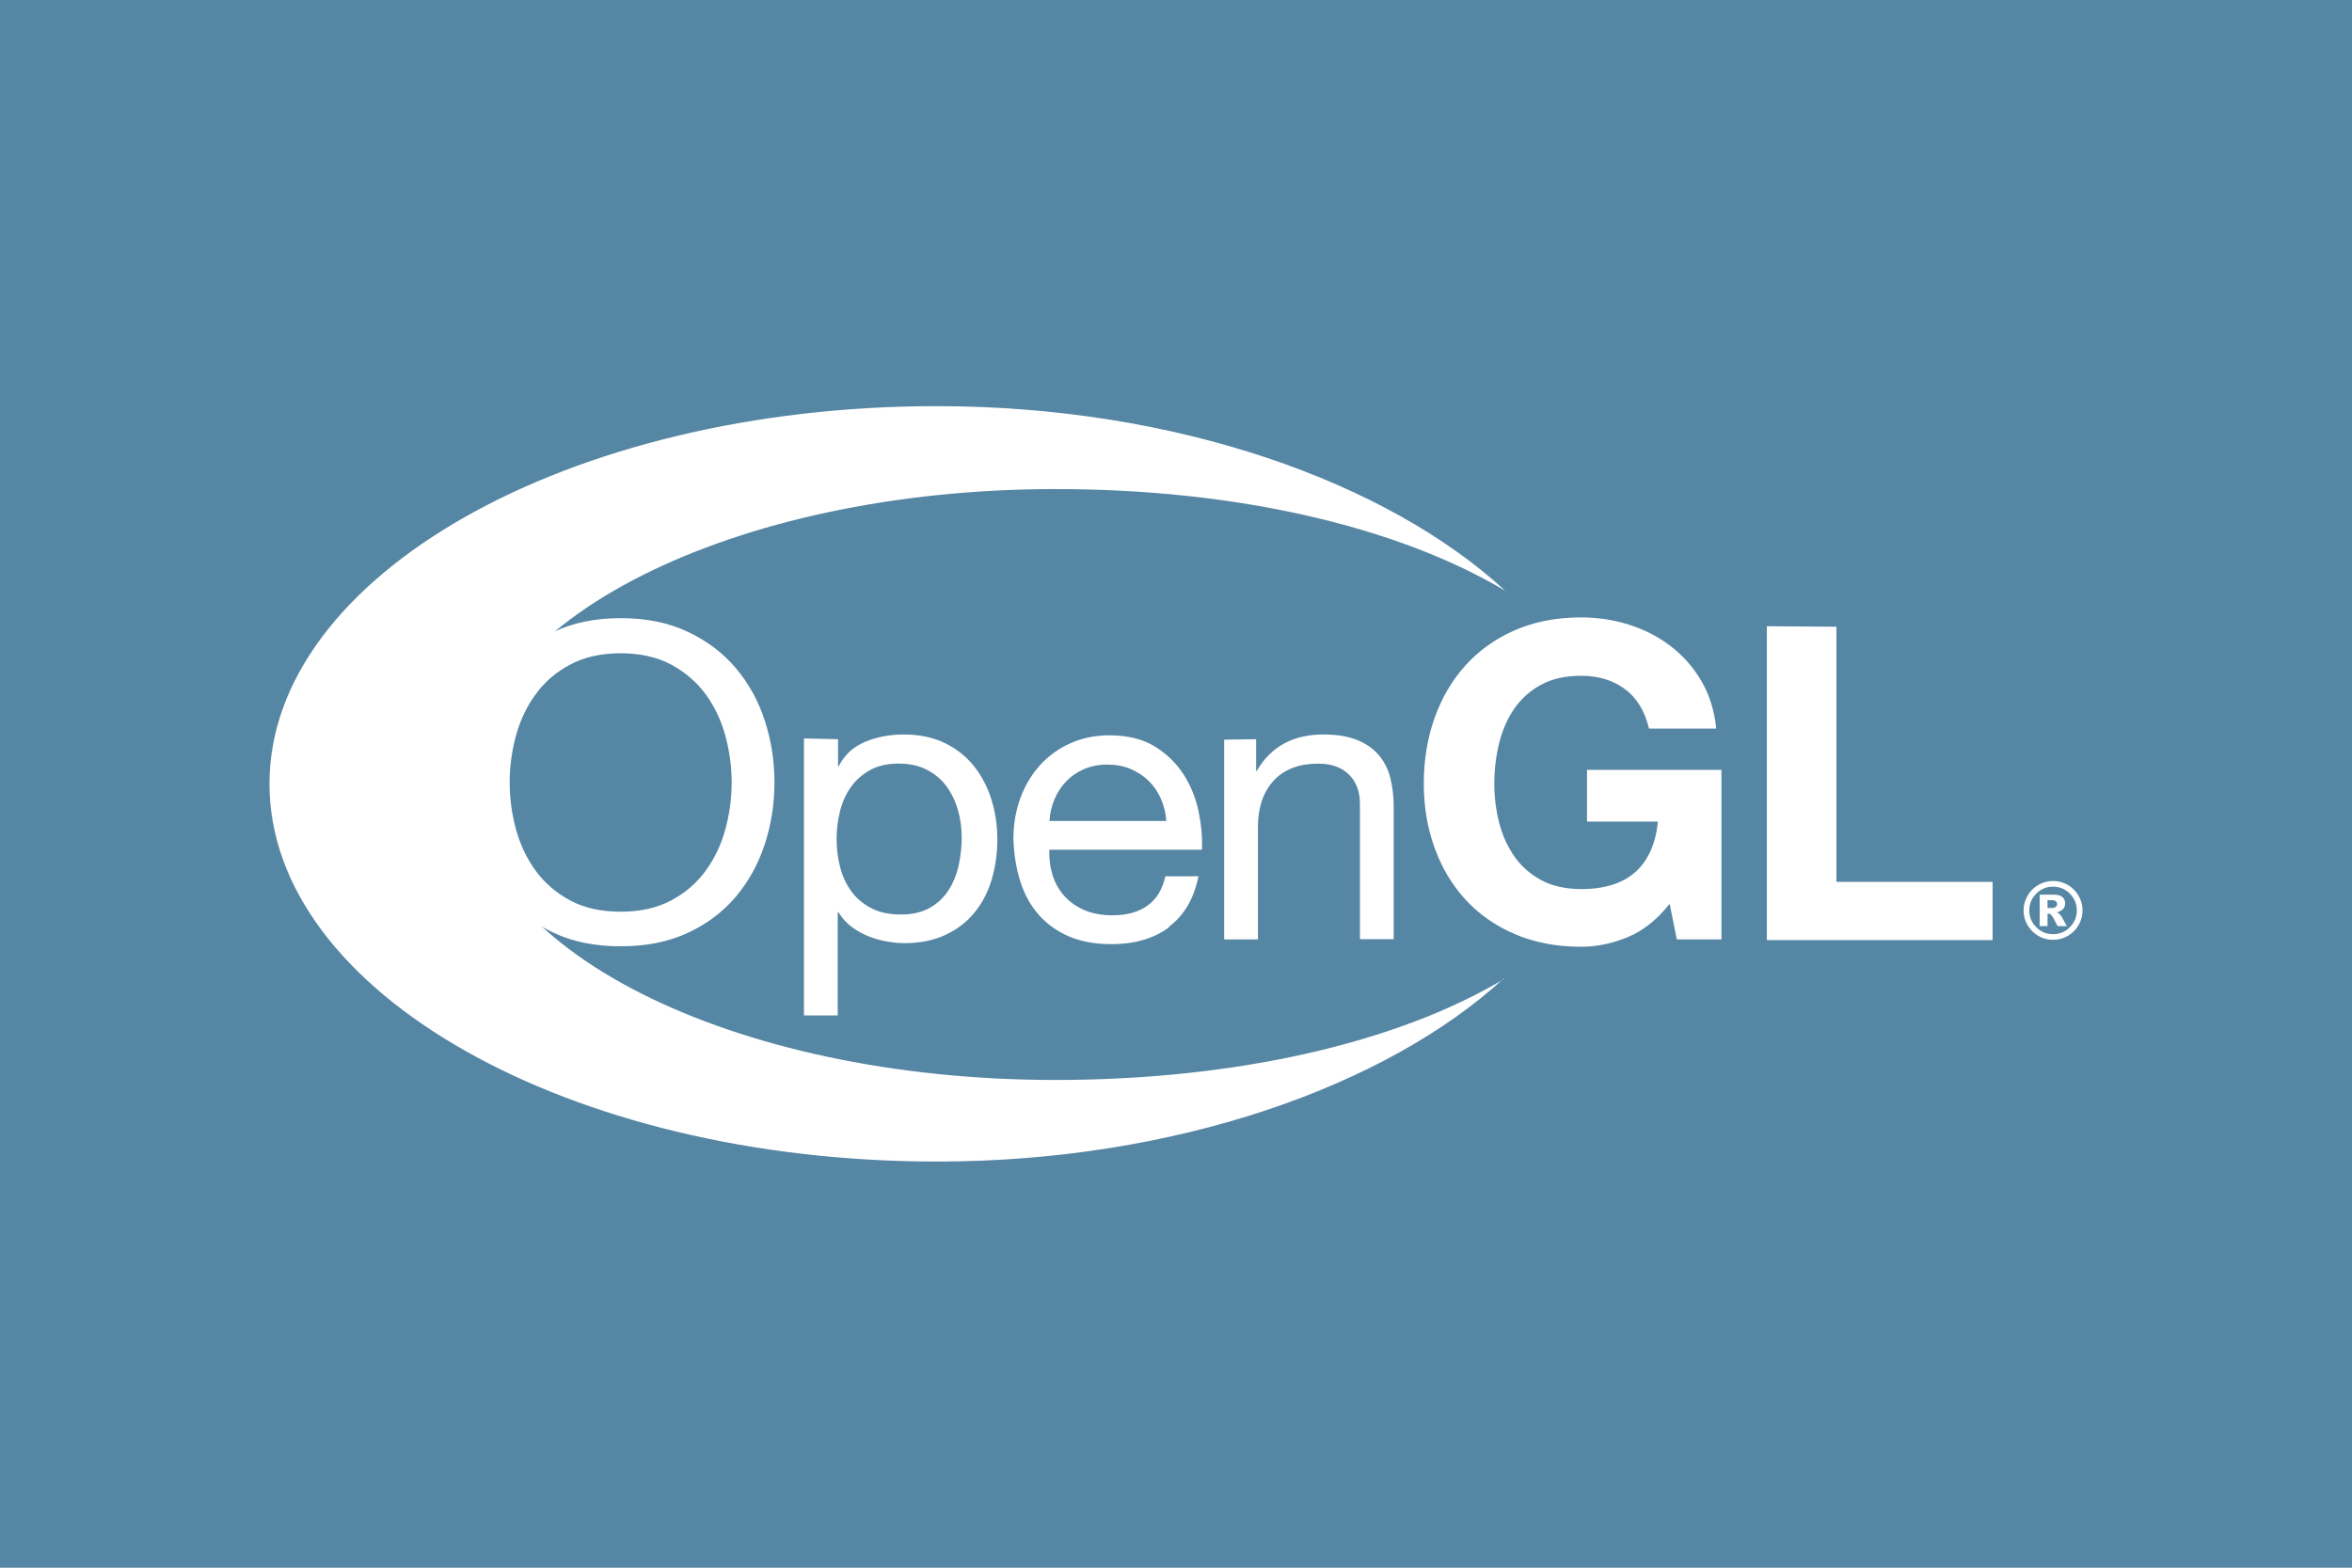
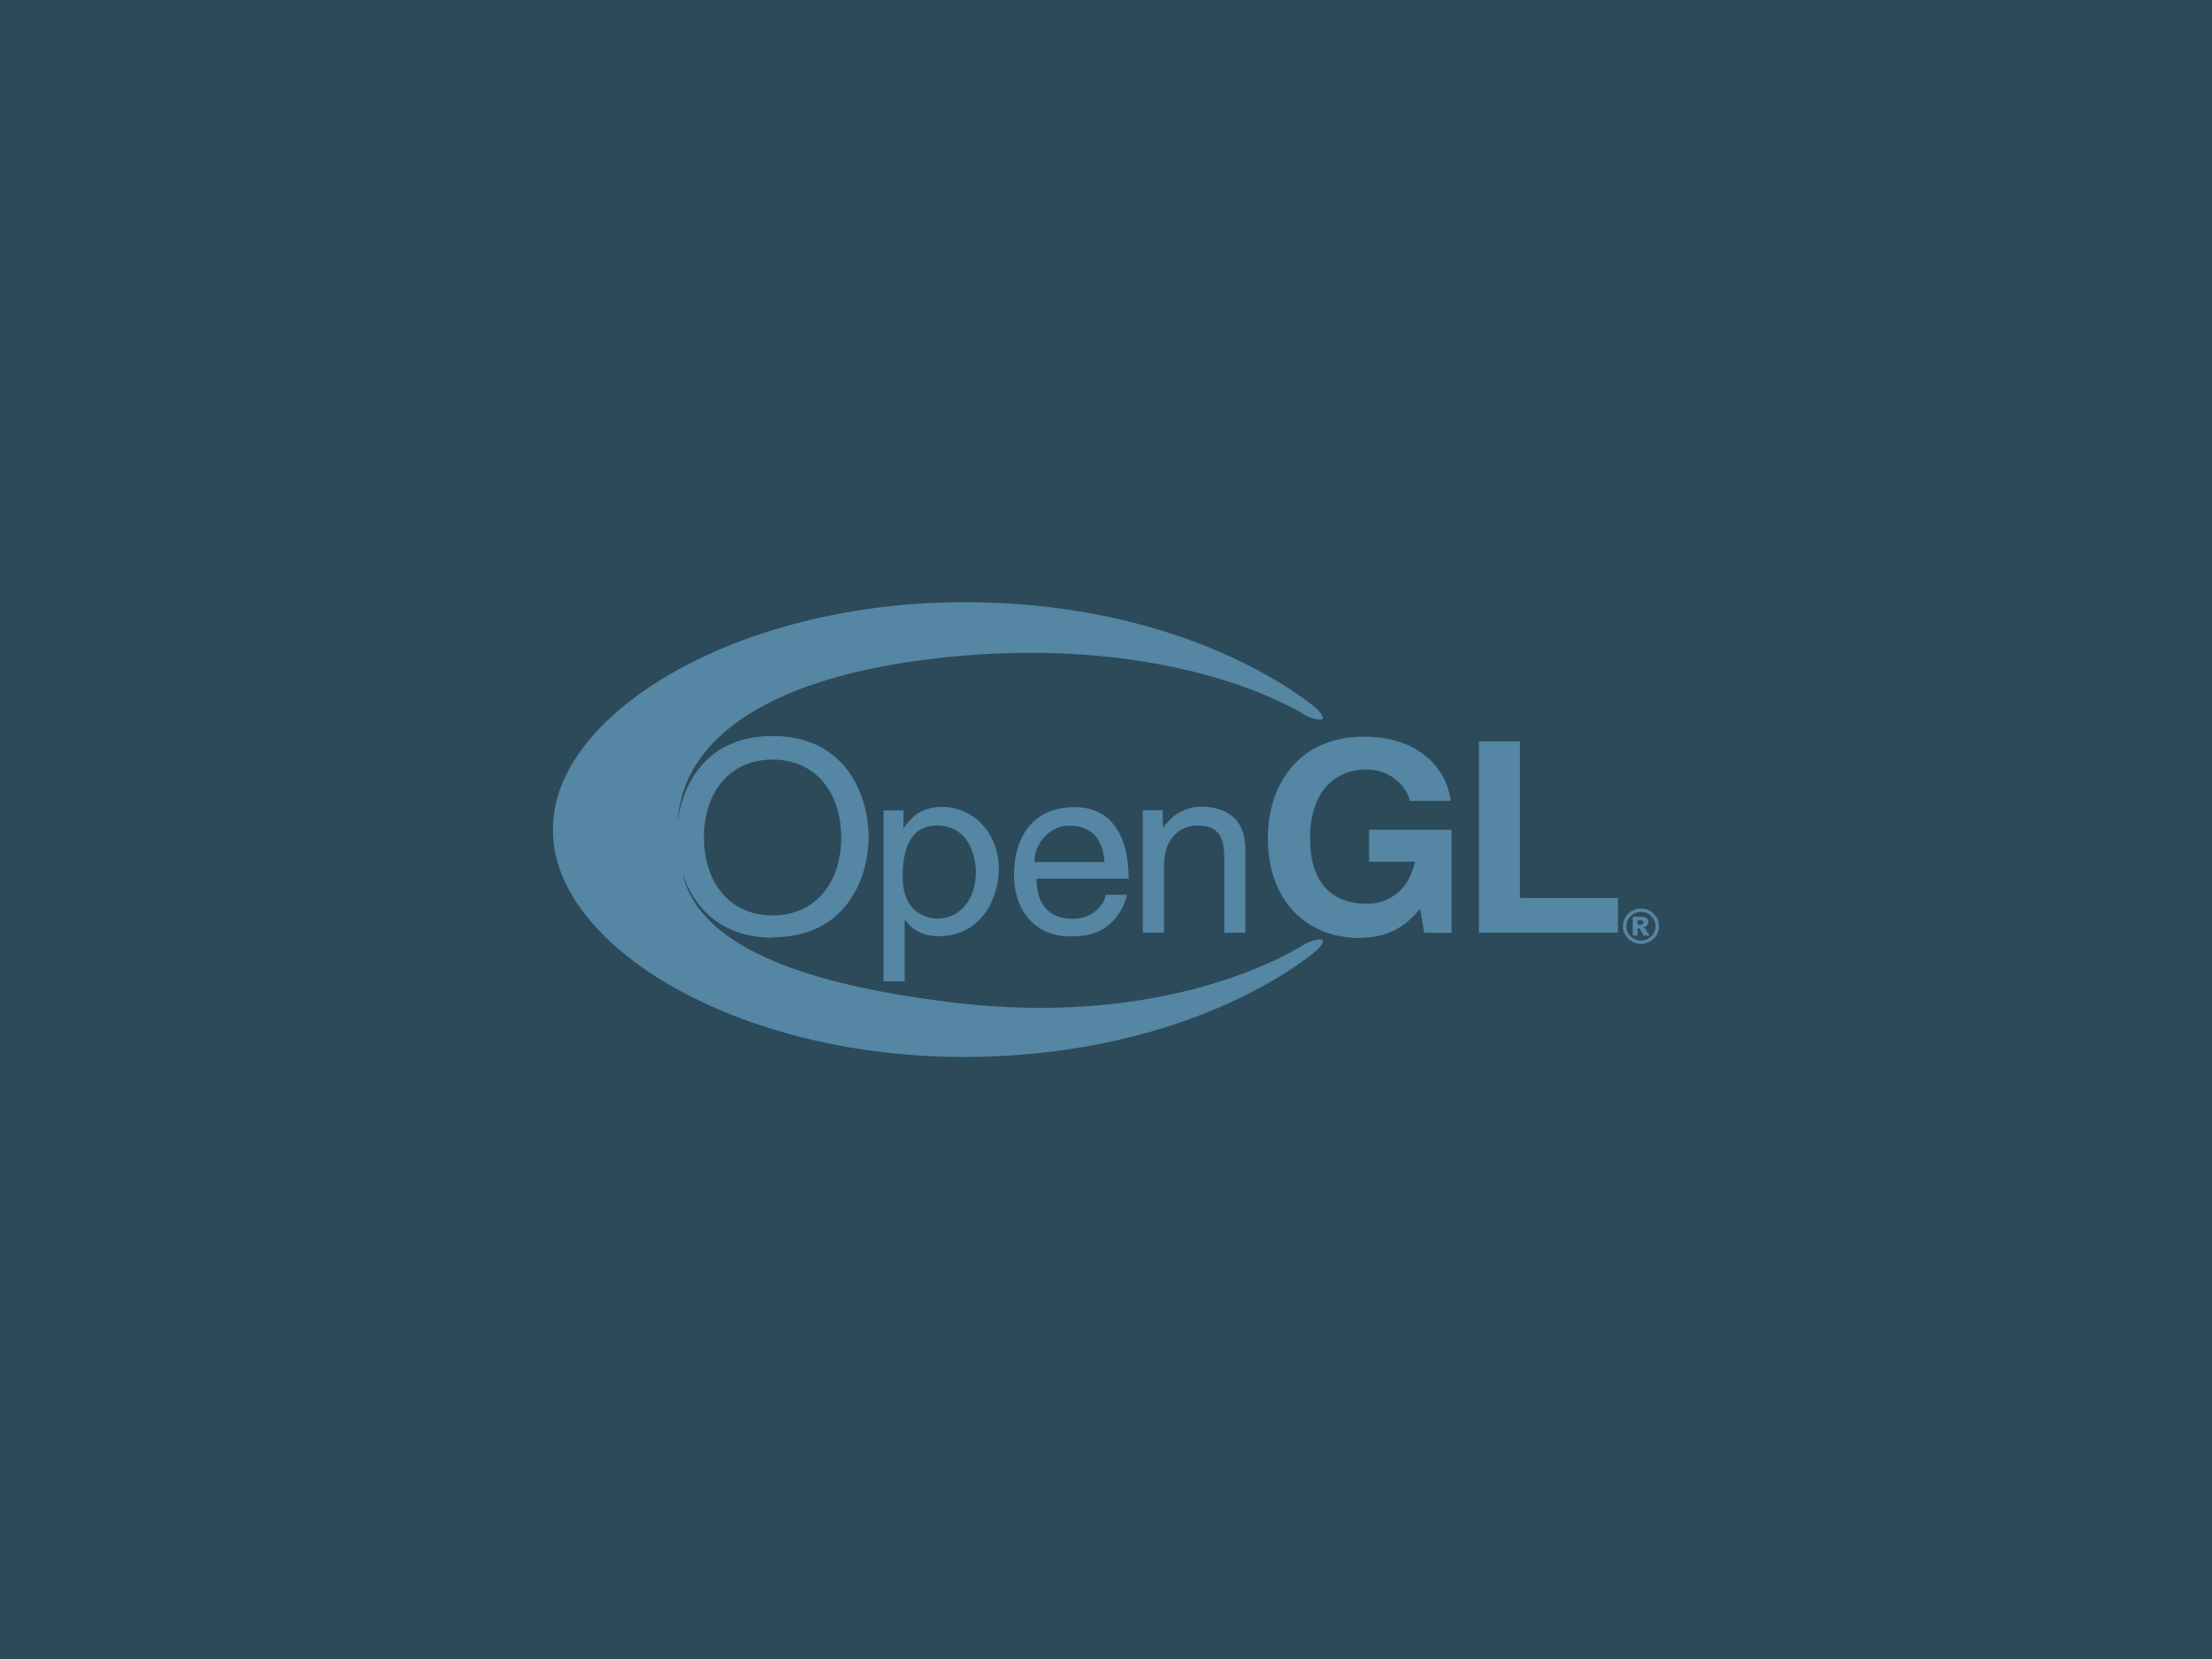
- <svg xmlns="http://www.w3.org/2000/svg" xml:space="preserve" style="fill-rule:evenodd;clip-rule:evenodd;stroke-linejoin:round;stroke-miterlimit:2" viewBox="0 0 2400 1600">
-   <path d="M0 0h2400v1600H0z" style="fill:#5586a4;fill-opacity:1" />
-   <path d="M557.937 735.58c6.57-20.216 16.432-38.034 29.52-53.625 13.14-15.54 29.521-27.926 49.145-37.178s42.32-13.894 68.257-13.894 48.803 4.643 68.256 13.894c19.624 9.252 36.006 21.588 49.145 37.178 13.14 15.591 23.037 33.41 29.521 53.626 6.57 20.217 9.863 41.118 9.863 62.877s-3.293 42.832-9.863 63.049-16.433 38.034-29.52 53.625c-13.14 15.54-29.522 27.926-49.146 37.007-19.623 9.097-42.319 13.672-68.256 13.672-25.938 0-48.804-4.558-68.257-13.672-19.624-9.115-36.005-21.416-49.144-37.007-13.14-15.54-23.037-33.409-29.521-53.625-6.57-20.217-9.864-41.119-9.864-63.049s3.294-42.832 9.864-62.877m39.93 110.849c4.283 15.693 11.023 29.81 20.135 42.318 9.18 12.558 20.99 22.615 35.323 30.325 14.385 7.624 31.569 11.427 51.363 11.427 19.965 0 37.03-3.803 51.363-11.427 14.385-7.624 26.108-17.647 35.323-30.325 9.18-12.559 15.904-26.727 20.136-42.318 4.283-15.711 6.433-31.696 6.433-47.8 0-16.105-2.15-32.039-6.433-47.801s-11.024-29.811-20.136-42.318c-9.18-12.558-20.989-22.615-35.323-30.325-14.385-7.624-31.568-11.445-51.363-11.445-19.965 0-37.029 3.821-51.363 11.445-14.385 7.624-26.108 17.647-35.323 30.325-9.18 12.576-15.92 26.727-20.135 42.318a181 181 0 0 0-6.416 47.8c0 16.105 2.133 32.039 6.416 47.8m328.655-92.002v27.584h.69c5.63-11.325 14.47-19.532 26.449-24.672 12.064-5.14 25.255-7.71 39.76-7.71 16.074 0 30.032 2.896 41.977 8.687 11.928 5.79 21.842 13.603 29.692 23.472 7.9 9.868 13.856 21.244 17.917 34.094 4.027 12.884 6.04 26.556 6.04 40.947 0 14.46-1.945 28.098-5.835 41.119-3.89 12.884-9.778 24.157-17.747 33.751-7.9 9.595-17.747 17.133-29.691 22.616-11.945 5.516-25.767 8.292-41.637 8.292-5.102 0-10.785-.526-17.064-1.575a98.972 99.37 0 0 1-18.77-5.14c-6.16-2.364-11.997-5.602-17.577-9.68-5.494-4.077-10.119-9.148-13.856-15.213h-.69v105.366h-34.469v-282.69Zm122.35 72.471c-2.543-9.063-6.416-17.132-11.62-24.328-5.222-7.093-11.912-12.747-20.136-16.962-8.157-4.214-17.747-6.304-28.668-6.304-11.501 0-21.33 2.244-29.35 6.716s-14.573 10.314-19.624 17.475c-5.085 7.23-8.754 15.454-11.024 24.671a116.2 116.2 0 0 0-3.413 27.927c0 10.005 1.195 19.702 3.618 28.954 2.406 9.337 6.211 17.475 11.433 24.671 5.205 7.093 11.962 12.815 20.306 17.133 8.294 4.334 18.259 6.51 30.033 6.51 11.757 0 21.501-2.227 29.521-6.699s14.249-10.382 19.112-17.818c4.812-7.35 8.276-15.762 10.426-25.185a131.394 131.922 0 0 0 3.208-29.125 101.361 101.769 0 0 0-3.822-27.756zm215.52 119.416c-15.58 11.564-35.152 17.304-58.871 17.304-16.655 0-31.057-2.622-43.343-7.881-12.218-5.26-22.525-12.627-30.886-22.102-8.328-9.474-14.573-20.73-18.77-33.922-4.165-13.158-6.502-27.413-7.048-43.004 0-15.522 2.406-29.64 7.252-42.66 4.83-12.884 11.62-23.986 20.306-33.58 8.737-9.475 19.112-16.825 31.057-22.102 11.962-5.26 25.084-7.898 39.248-7.898 18.6 0 33.957 3.77 46.243 11.274 12.235 7.504 22.013 17.064 29.521 28.611 7.39 11.6 12.508 24.329 15.324 37.864q4.223 20.559 3.43 39.062h-155.796c-.27 8.926.797 17.476 3.208 25.357 2.411 7.88 6.297 15.094 11.655 21.244 5.358 6.168 12.201 11.085 20.477 14.769 8.31 3.683 18.088 5.517 29.35 5.517 14.47 0 26.28-3.29 35.494-9.869 9.249-6.579 15.34-16.584 18.258-29.982h33.787c-4.573 22.786-14.64 40.09-30.203 51.57zm-8.344-130.895c-3.072-7.075-7.218-13.192-12.44-18.332-5.222-5.105-11.382-9.183-18.43-12.198-7.098-3.015-14.93-4.54-23.548-4.54-8.84 0-16.808 1.51-23.89 4.54-7.098 3.015-13.19 7.161-18.258 12.404-5.085 5.243-9.096 11.359-12.048 18.332-2.952 6.956-4.692 14.374-5.221 22.273h119.278c-.54-7.881-2.355-15.351-5.426-22.444zm97.078-60.992v32.38h.646c14.283-24.67 36.859-37.177 67.916-37.177 13.753 0 25.255 1.85 34.299 5.534 9.163 3.683 16.586 8.823 22.183 15.402 5.665 6.579 9.641 14.409 11.928 23.472 2.286 9.08 3.43 19.188 3.43 30.153v134.321h-34.47v-138.09c0-12.627-3.771-22.615-11.296-29.982-7.543-7.367-17.918-11.05-31.057-11.05-10.495 0-19.624 1.586-27.303 4.745-7.662 3.153-14.06 7.624-19.112 13.415-5.102 5.79-8.941 12.558-11.484 20.388-2.56 7.761-3.84 16.259-3.84 25.528v115.303h-34.469V754.89Zm378.824 202.166c-15.563 6.442-31.228 9.663-47.098 9.663-25.084 0-47.608-4.283-67.574-12.815-19.965-8.55-36.858-20.388-50.51-35.294-13.736-14.99-24.23-32.552-31.568-52.94-7.32-20.216-10.99-42.146-10.99-65.447q0-35.979 10.956-66.818c7.303-20.559 17.747-38.548 31.569-53.796 13.702-15.3 30.544-27.241 50.51-35.98q29.947-13.054 67.573-13.054c16.775 0 33.105 2.484 48.804 7.435 15.716 4.969 29.862 12.25 42.49 21.93 12.661 9.612 23.036 21.416 31.398 35.636 8.242 14.1 13.276 30.325 15.118 48.486h-68.597c-4.283-17.99-12.525-31.353-24.743-40.433-12.218-8.978-26.962-13.467-44.367-13.467-16.177 0-29.862 3.067-41.125 9.218-11.262 6.15-20.477 14.408-27.473 24.67-7.03 10.35-12.133 22.102-15.324 35.294-3.208 13.193-4.812 26.899-4.812 40.948 0 13.5 1.603 26.555 4.812 39.405 3.208 12.747 8.328 24.157 15.358 34.437 7.03 10.194 16.194 18.332 27.473 24.5 11.297 6.15 25.085 9.217 41.296 9.217 23.89 0 42.148-5.894 55.287-17.647 12.986-11.787 20.477-28.954 22.696-51.227h-72.352v-52.768h137.195v173.04h-45.56l-7.304-36.321c-12.815 16.173-26.962 27.412-42.66 33.923zm213.301-316.956v260.418h159.38v59.45h-230.366V639.124Z" style="fill:#fff;fill-rule:nonzero;stroke-width:1.71" transform="translate(-71.366)" />
-   <path d="M1605.675 999.425c-109.722 65.447-274.733 102.797-457.32 102.797-331.043 0-597.244-135.006-597.244-301.537S819.018 499.15 1148.356 499.15c184.293 0 348.108 37.863 459.025 103.824-119.79-110.335-334.457-188.46-580.18-188.46-375.412-.06-680.86 173.04-680.86 385.487-.032 212.446 305.448 385.487 680.86 385.487 244.017.04 459.025-77.269 578.474-186.747z" style="fill:#fff;fill-rule:nonzero;stroke-width:1.71" transform="translate(-71.366)" />
-   <path d="M2196.39 929.181c0 5.38-1.353 10.4-4.043 15.043s-6.356 8.309-10.999 10.982-9.663 4.009-15.042 4.009c-5.363 0-10.349-1.338-15.009-4.01-4.643-2.672-8.31-6.339-10.999-10.982a29.5 29.5 0 0 1-4.043-15.042c0-5.363 1.336-10.365 4.043-15.025q4.035-6.99 11-11t15.008-4.009c5.38 0 10.4 1.338 15.042 4.01q6.965 4.008 11 10.999c2.69 4.66 4.043 9.662 4.043 15.025m-5.825 0c0-6.699-2.365-12.404-7.11-17.133-4.746-4.746-10.452-7.11-17.133-7.11-6.7 0-12.404 2.364-17.133 7.11-4.746 4.746-7.11 10.451-7.11 17.133s2.364 12.404 7.11 17.133c4.746 4.745 10.45 7.11 17.133 7.11 6.699 0 12.404-2.365 17.132-7.11 4.729-4.746 7.11-10.451 7.11-17.133m-37.863-16.07h14.374c4.061 0 7.025.818 8.841 2.467 1.816 1.64 2.741 3.837 2.741 6.596 0 2.158-.702 4.009-2.09 5.585s-3.58 2.724-6.579 3.426q1.85.71 2.724 1.496c.805.737 1.662 1.816 2.553 3.273q.077.159 5.191 9.285H2171c-3.067-6.116-5.14-9.765-6.185-10.964-1.045-1.193-2.107-1.8-3.153-1.8q-.36 0-.976.119v12.644h-8.001zm8.001 13.62h3.46q3.47 0 4.884-1.12c.942-.75 1.422-1.714 1.422-2.896 0-1.18-.463-2.142-1.37-2.895-.892-.75-2.45-1.12-4.627-1.12h-3.786z" style="fill:#fff;fill-rule:nonzero;stroke-width:1.713" transform="translate(-71.366)" />
+ <svg xmlns="http://www.w3.org/2000/svg" width="100%" height="100%" viewBox="0 0 1200 900" version="1.1" xml:space="preserve" style="fill-rule:evenodd;clip-rule:evenodd;stroke-linejoin:round;stroke-miterlimit:2;">
+   <rect x="0" y="0" width="1200" height="900" style="fill:rgb(44,74,90);" />
+   <g transform="matrix(4.73676,0,0,4.73676,294.86,153.242)">
+     <path d="M26.289,75.031C20.152,75.031 17.086,71.386 15.902,67.578C17.238,73.769 24.457,79.808 47.172,82.488C68.645,85.031 82.637,78.64 87.371,75.66C87.371,75.66 90.562,74.297 88.648,76.406C88.648,76.406 75.14,88.535 48.554,88.691C22.02,88.816 0.926,75.828 1.086,62.648C0.957,49.523 22.02,36.504 48.555,36.609C75.086,36.734 88.649,48.89 88.649,48.89C90.563,50.995 87.372,49.64 87.372,49.64C82.653,46.671 68.696,40.82 47.173,42.812C25.966,44.796 19.079,51.792 16.763,56.464C15.951,58.099 15.48,59.883 15.38,61.706C15.95,57.21 18.829,51.936 26.251,51.936C34.649,51.936 37.231,58.764 37.231,63.487C37.231,68.21 34.657,74.987 26.251,74.987L26.289,75.031ZM111.859,70.488L123.054,70.488L123.054,74.453L107.124,74.453L107.124,52.555L111.831,52.555L111.831,70.465L111.859,70.488ZM94.582,62.664L104,62.664L104,74.477L100.863,74.477L100.394,71.739C99.199,73.079 97.468,75.063 93.343,75.063C87.906,75.063 82.956,71.286 82.956,63.618C82.956,57.634 86.378,52.013 93.987,52.013C100.878,52.013 103.62,56.372 103.889,59.365L99.182,59.365C99.182,58.513 97.577,55.767 94.252,55.767C90.893,55.767 87.791,58.025 87.791,63.642C87.791,69.63 91.15,71.154 94.357,71.154C95.392,71.154 98.845,70.759 99.795,66.338L94.553,66.338L94.553,62.651L94.582,62.664ZM26.234,54.633C21.336,54.633 18.379,58.379 18.379,63.559C18.379,68.707 21.328,72.485 26.234,72.485C31.132,72.485 34.093,68.735 34.093,63.559C34.093,58.407 31.144,54.633 26.234,54.633ZM38.937,60.461L41.222,60.461L41.222,62.441L41.277,62.441C41.859,61.636 42.957,60.054 45.578,60.054C49.41,60.054 52.144,63.206 52.144,67.144C52.144,70.488 50.156,74.863 45.253,74.863C43.323,74.863 42.058,73.98 41.421,72.988L41.366,72.988L41.366,80.023L38.94,80.023L38.94,60.488L38.937,60.461ZM45.07,72.856C47.718,72.856 49.511,70.626 49.511,67.551C49.511,65.75 48.761,62.192 45.015,62.192C41.519,62.192 41.132,65.86 41.132,68.13C41.132,71.845 43.53,72.841 45.07,72.841L45.07,72.856ZM66.812,70.094C66.73,70.766 66.07,72.746 64.25,73.922C63.59,74.352 62.652,74.891 60.34,74.891C56.285,74.891 53.883,71.918 53.883,67.852C53.883,63.516 56.035,60.082 60.824,60.082C64.984,60.082 67.012,63.297 67.012,68.273L56.465,68.273C56.465,71.195 57.867,72.875 60.656,72.875C62.945,72.875 64.293,71.168 64.375,70.121L66.805,70.121L66.812,70.094ZM64.242,66.379C64.101,64.207 63.164,62.203 60.215,62.203C57.981,62.203 56.215,64.207 56.215,66.379L64.242,66.379ZM80.387,74.461L77.961,74.461L77.961,65.852C77.961,63.418 77.242,62.188 74.871,62.188C73.492,62.188 71.066,63.043 71.066,66.844L71.066,74.457L68.636,74.457L68.636,60.441L70.925,60.441L70.925,62.418L70.98,62.418C71.503,61.668 72.851,60.035 75.335,60.035C77.565,60.035 80.378,60.918 80.378,64.91L80.378,74.414M127.754,73.719C127.756,74.075 127.66,74.425 127.477,74.731C127.297,75.043 127.035,75.3 126.719,75.473C126.404,75.653 126.047,75.747 125.684,75.746C125.317,75.746 124.973,75.652 124.653,75.473C124.333,75.294 124.083,75.047 123.895,74.731C123.712,74.425 123.616,74.075 123.618,73.719C123.618,73.36 123.712,73.02 123.895,72.703C124.078,72.394 124.339,72.139 124.653,71.965C124.967,71.787 125.323,71.693 125.684,71.695C126.051,71.695 126.403,71.785 126.719,71.965C127.035,72.145 127.293,72.391 127.477,72.703C127.659,73.01 127.755,73.362 127.754,73.719ZM127.356,73.719C127.364,73.283 127.185,72.863 126.864,72.567C126.54,72.243 126.145,72.083 125.688,72.083C125.231,72.083 124.833,72.243 124.508,72.567C124.19,72.865 124.012,73.283 124.02,73.719C124.012,74.156 124.19,74.576 124.508,74.875C124.82,75.188 125.246,75.361 125.688,75.352C126.149,75.352 126.54,75.196 126.864,74.875C127.182,74.575 127.36,74.156 127.356,73.719ZM124.751,72.633L125.739,72.633C126.016,72.633 126.223,72.692 126.348,72.801C126.473,72.91 126.536,73.063 126.536,73.246C126.536,73.391 126.489,73.516 126.391,73.625C126.297,73.727 126.145,73.805 125.938,73.855C126.006,73.876 126.07,73.909 126.126,73.953C126.196,74.018 126.255,74.093 126.302,74.176C126.423,74.383 126.543,74.592 126.661,74.801L126.009,74.801L125.583,74.063C125.513,73.981 125.438,73.938 125.368,73.938C125.348,73.938 125.329,73.942 125.298,73.946L125.298,74.801L124.747,74.801L124.751,72.633ZM125.302,73.555L125.54,73.555C125.696,73.555 125.81,73.528 125.876,73.477C125.938,73.432 125.974,73.359 125.974,73.282C125.976,73.207 125.941,73.135 125.88,73.091C125.818,73.04 125.712,73.013 125.56,73.013L125.302,73.013L125.302,73.555Z" style="fill:rgb(85,134,164);" />
+   </g>
</svg>
